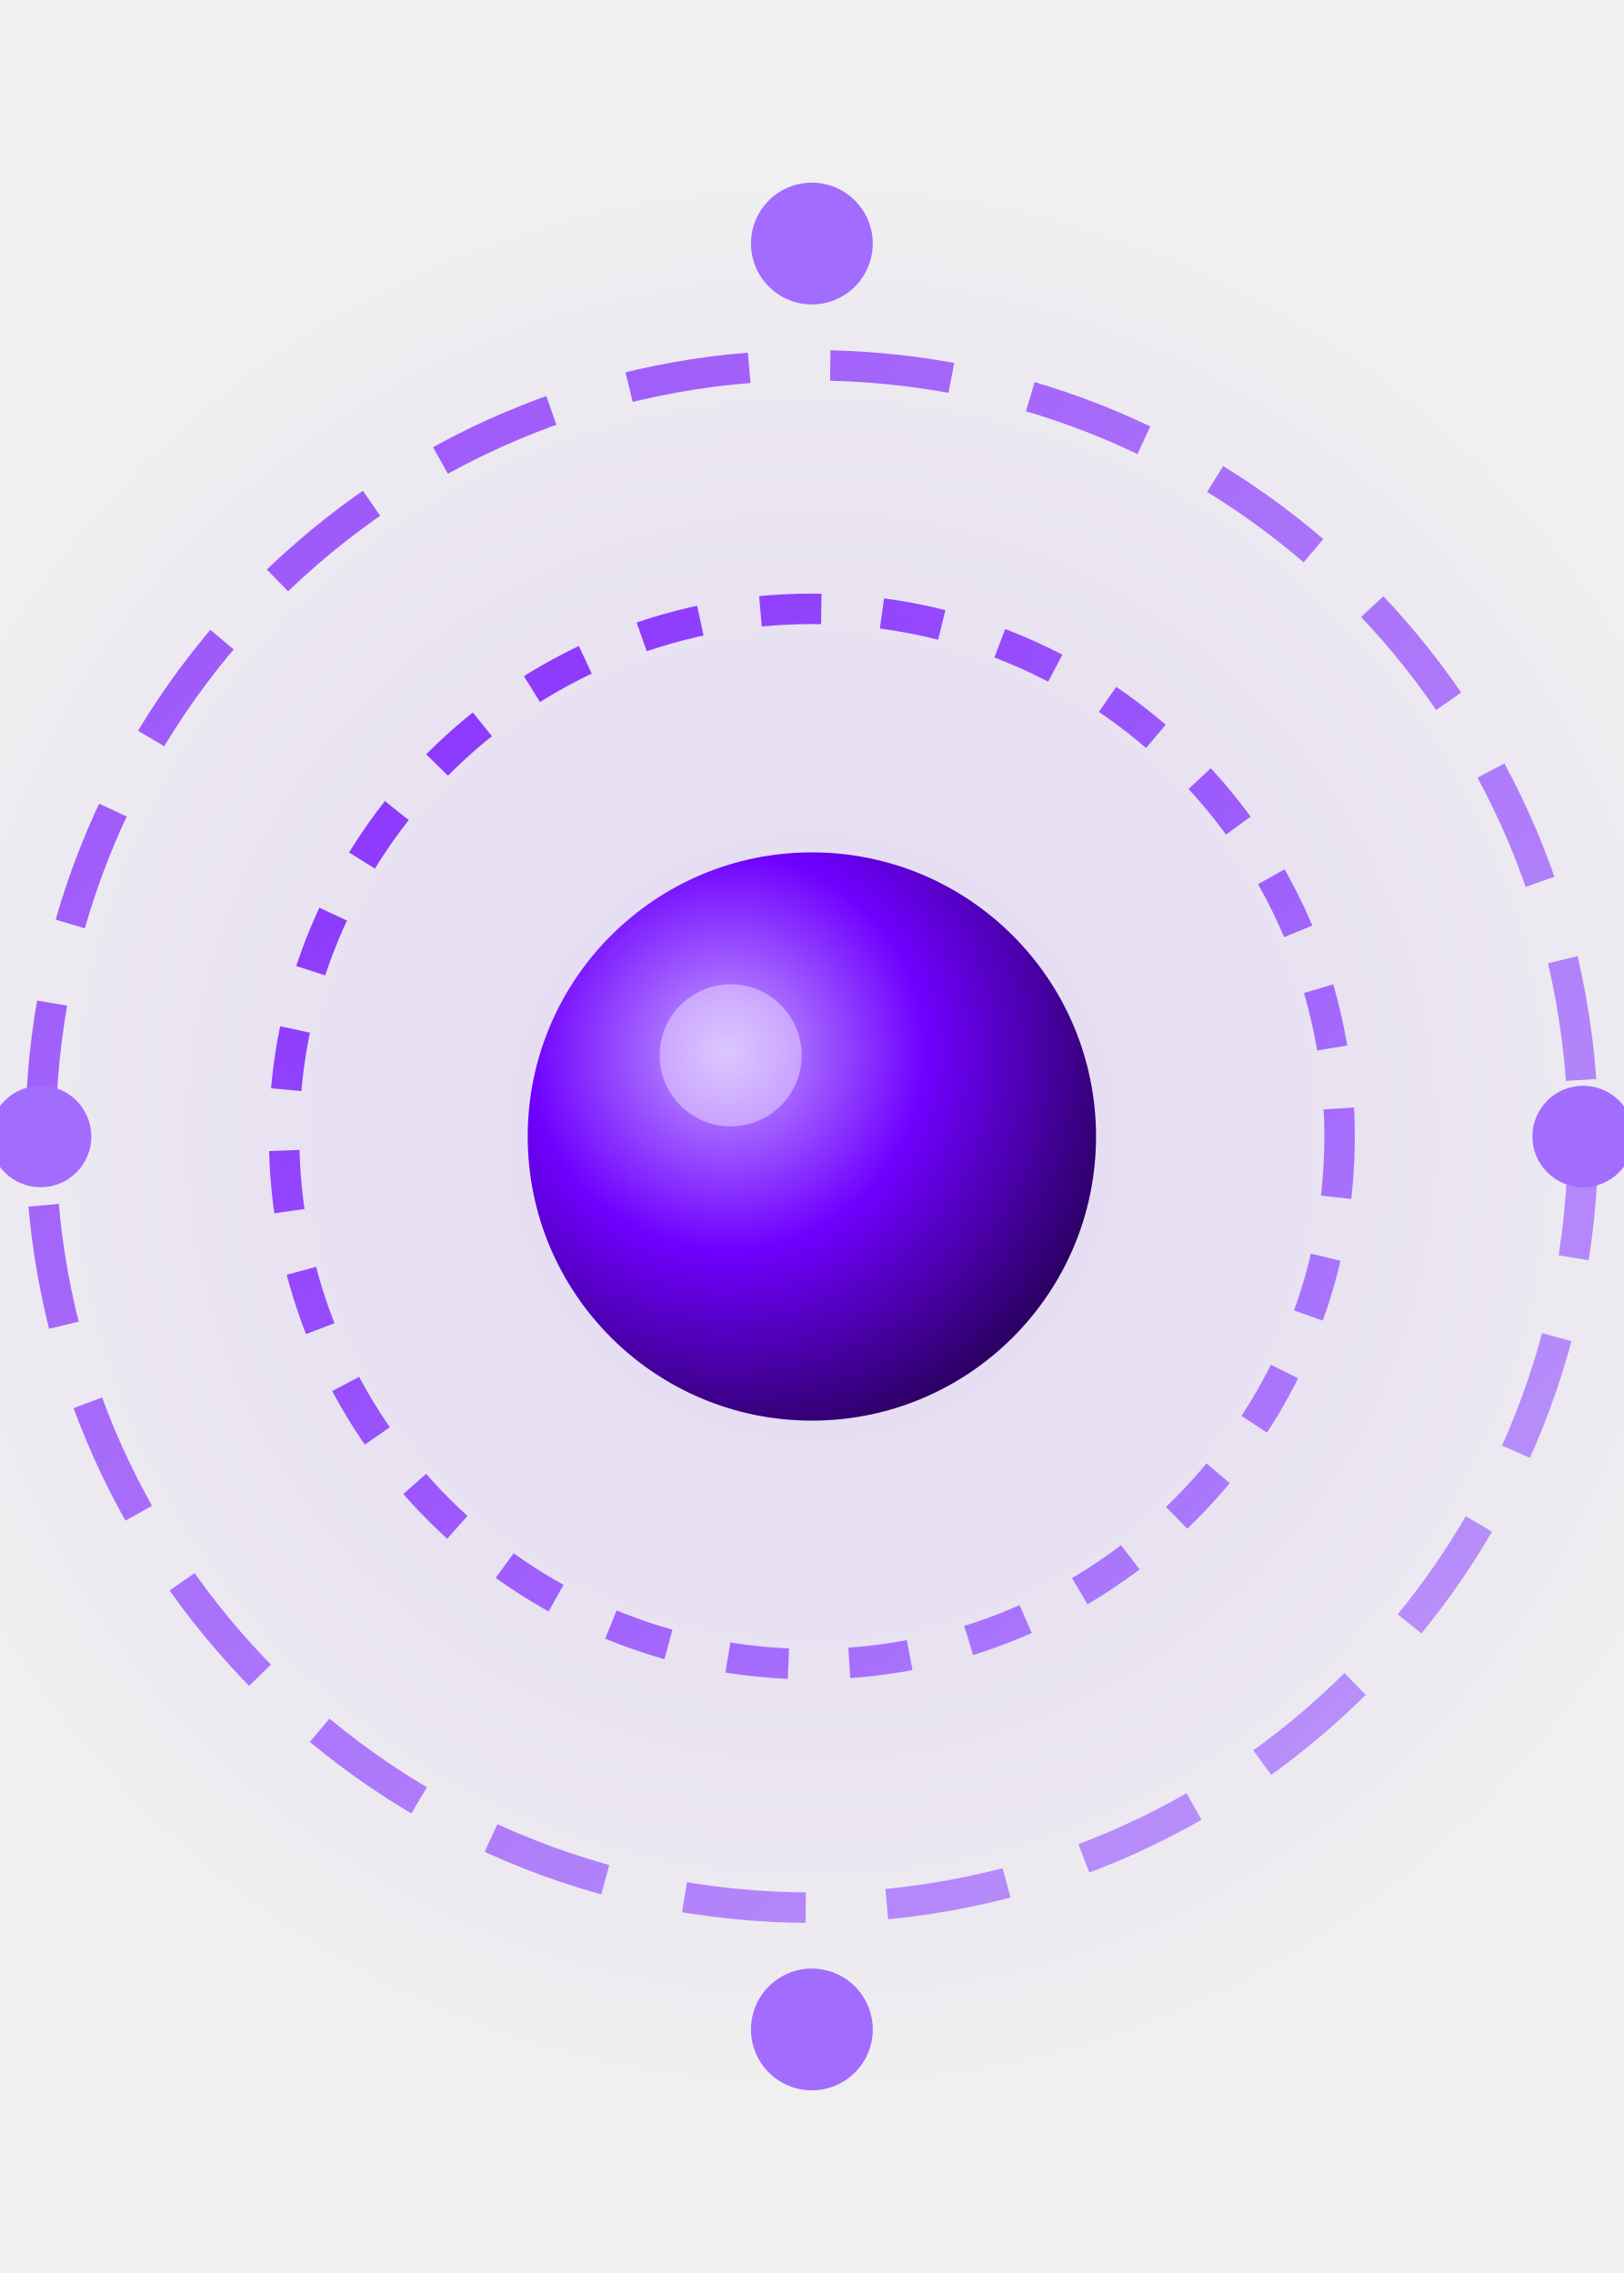
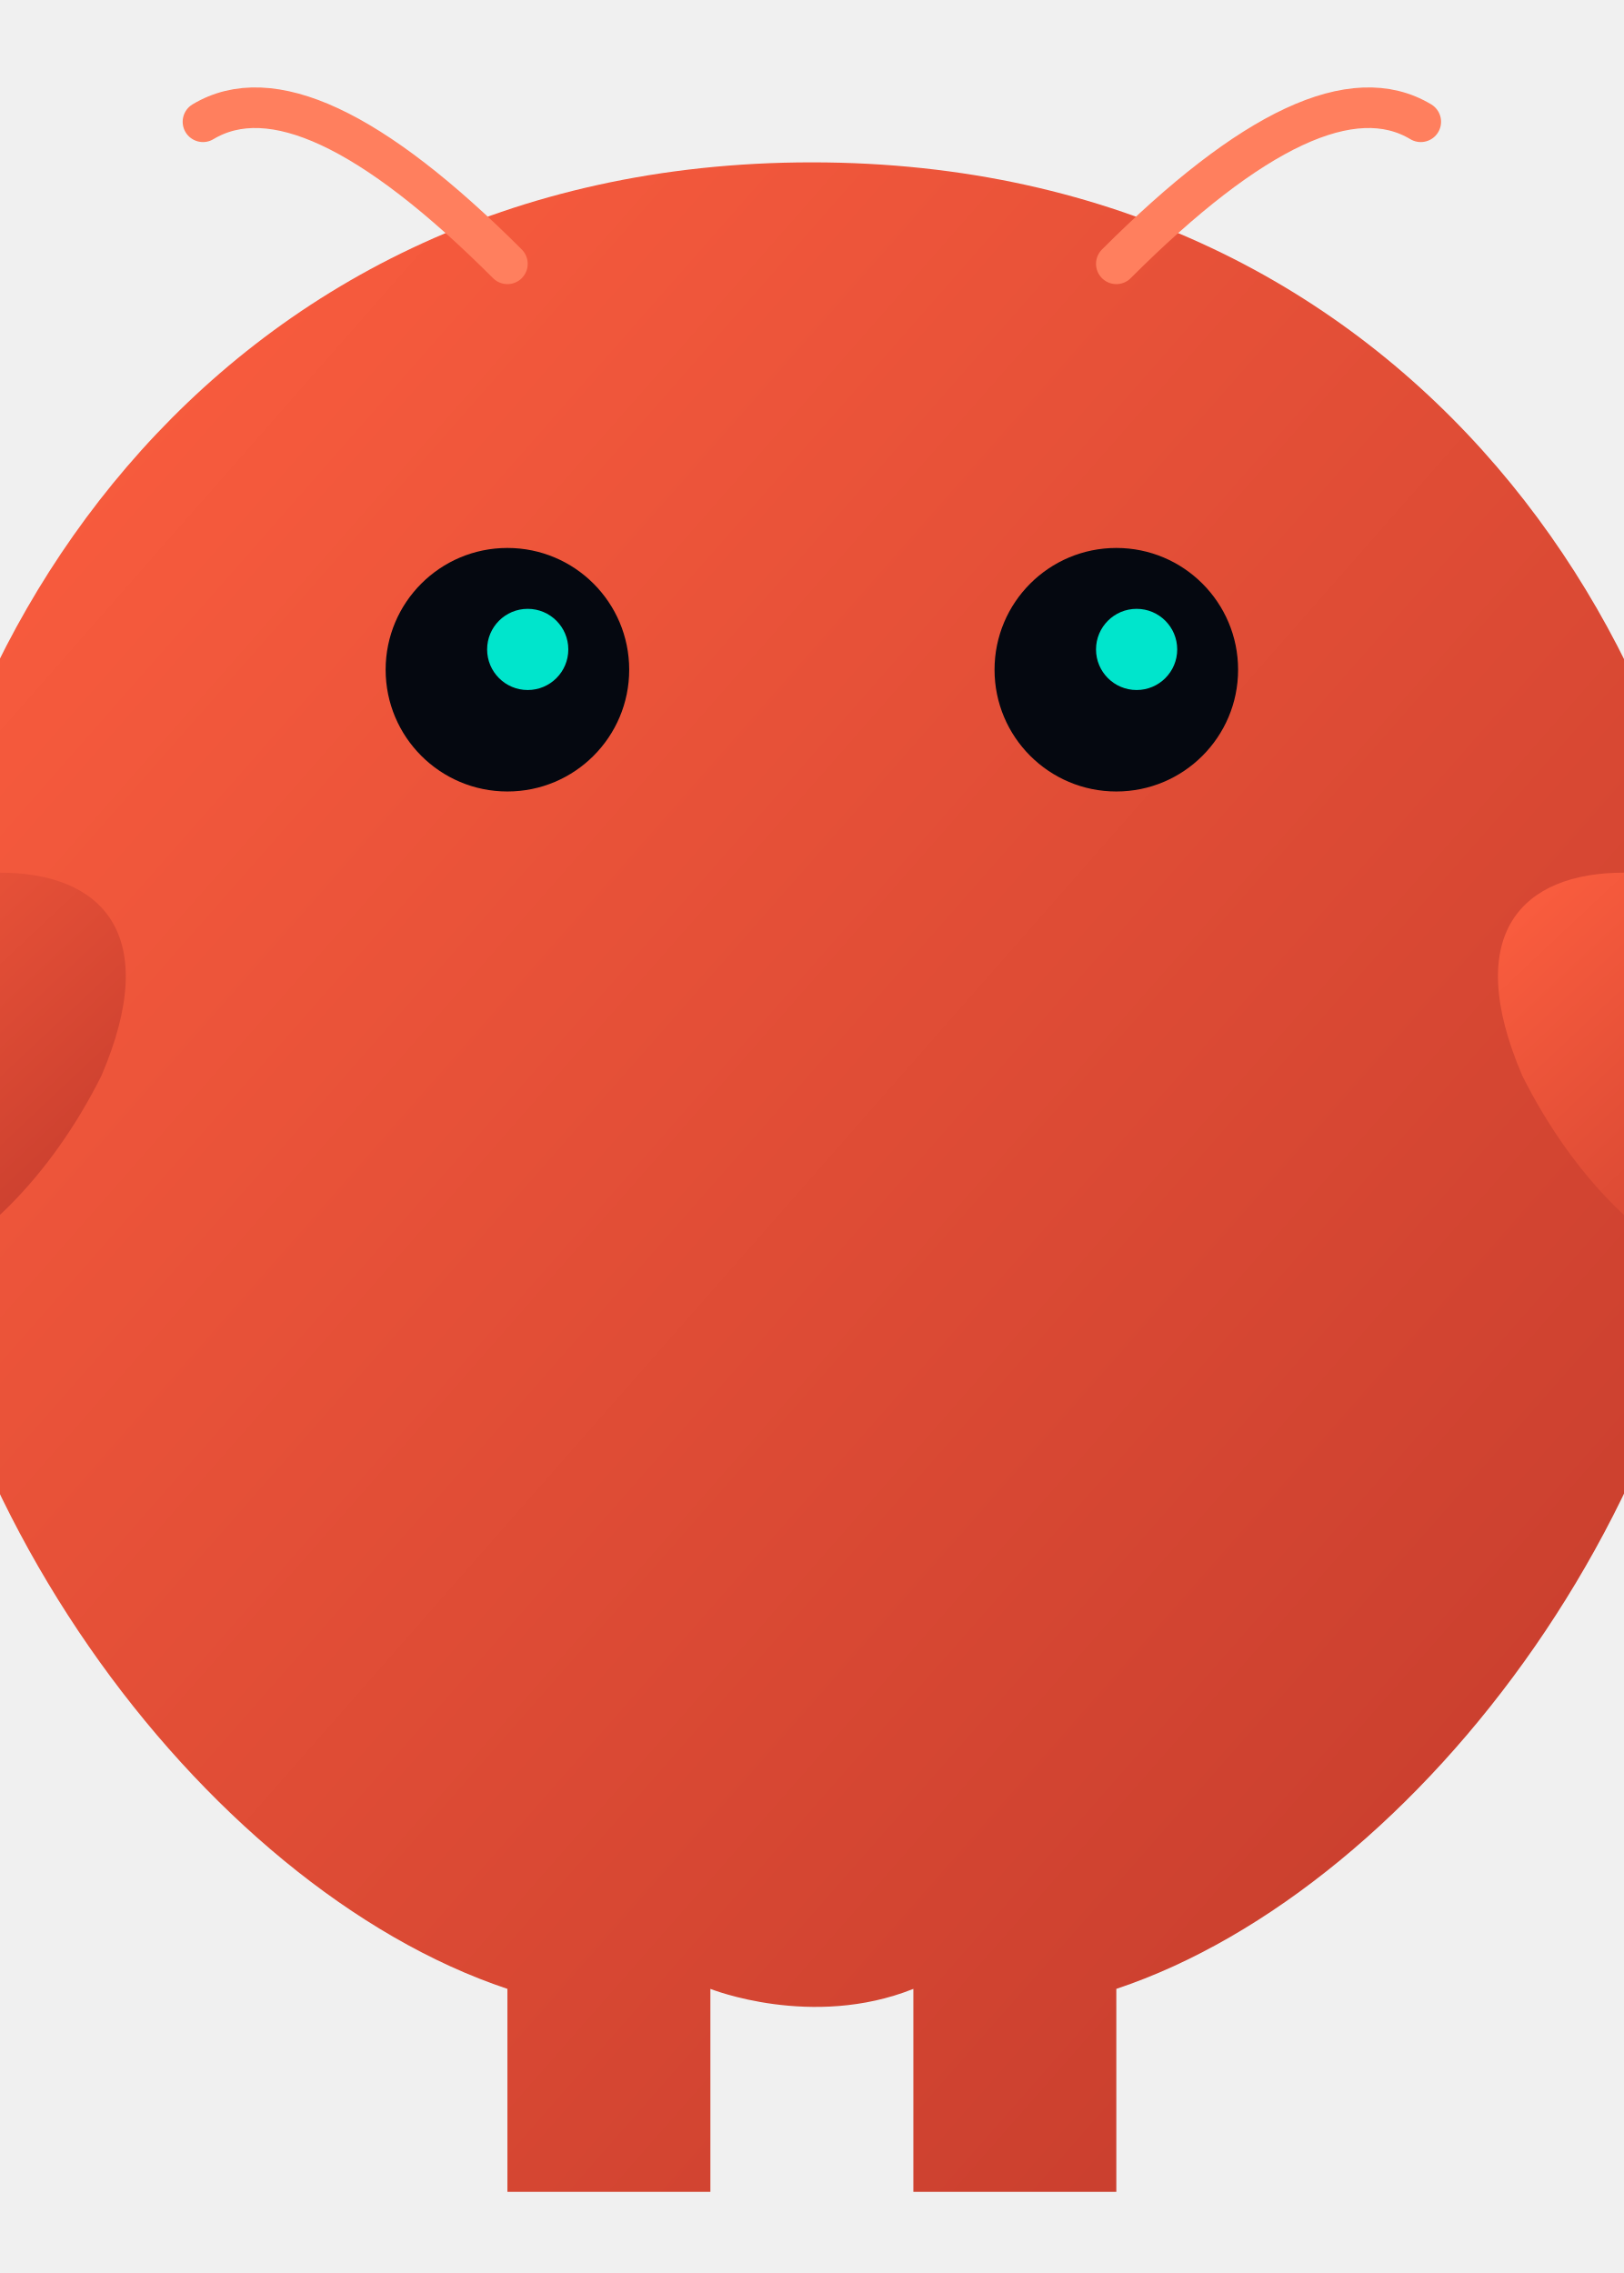
- <svg xmlns="http://www.w3.org/2000/svg" fill="none" viewBox="20 2 80 112" role="img" aria-label="OpenClaw Ready">
+ <svg xmlns="http://www.w3.org/2000/svg" fill="none" viewBox="20 2 80 112">
  <g>
-     <animateTransform attributeName="transform" type="translate" values="0,0; 0,-6; 0,0" dur="2s" repeatCount="indefinite" calcMode="spline" keySplines="0.45 0 0.55 1; 0.45 0 0.55 1" />
-     <circle cx="60" cy="58" r="48" fill="url(#oc-halo)" opacity="0.18" />
-     <g>
-       <animateTransform attributeName="transform" type="rotate" from="0 60 58" to="360 60 58" dur="18s" repeatCount="indefinite" />
-       <circle cx="60" cy="58" r="38" stroke="url(#oc-stroke)" stroke-width="1.5" stroke-dasharray="6 4" opacity="0.65" />
-       <circle cx="98" cy="58" r="2.5" fill="#a26cff" />
-       <circle cx="22" cy="58" r="2.5" fill="#a26cff" />
-     </g>
-     <g>
-       <animateTransform attributeName="transform" type="rotate" from="360 60 58" to="0 60 58" dur="12s" repeatCount="indefinite" />
-       <circle cx="60" cy="58" r="26" stroke="url(#oc-stroke)" stroke-width="1.5" stroke-dasharray="3 3" opacity="0.8" />
-     </g>
-     <circle cx="60" cy="58" r="14" fill="url(#oc-core)" />
-     <circle cx="56" cy="54" r="3.5" fill="#ffffff" opacity="0.4" />
-     <circle cx="60" cy="14" r="3" fill="#a26cff">
-       <animate attributeName="opacity" values="1;0.3;1" dur="2s" repeatCount="indefinite" />
-     </circle>
-     <circle cx="60" cy="102" r="3" fill="#a26cff">
-       <animate attributeName="opacity" values="0.3;1;0.3" dur="2s" repeatCount="indefinite" />
-     </circle>
+     <animateTransform attributeName="transform" calcMode="spline" dur="2s" keySplines="0.45 0 0.55 1; 0.45 0 0.55 1" repeatCount="indefinite" type="translate" values="0,0; 0,-6; 0,0" />
+     <path fill="url(#a)" d="M60 10c-30 0-45 25-45 45s15 40 30 45v10h10v-10s5 2 10 0v10h10v-10c15-5 30-25 30-45S90 10 60 10" />
+     <path fill="url(#a)" d="M20 45C5 40 0 50 5 60s15 5 20-5c3-7 0-10-5-10" />
+     <path fill="url(#a)" d="M100 45c15-5 20 5 15 15s-15 5-20-5c-3-7 0-10 5-10" />
+     <path stroke="#ff7f5e" stroke-linecap="round" stroke-width="2" d="M45 15Q35 5 30 8m45 7Q85 5 90 8" />
+     <circle cx="45" cy="35" r="6" fill="#050810" />
+     <circle cx="75" cy="35" r="6" fill="#050810" />
+     <circle cx="46" cy="34" r="2" fill="#00e5cc" />
+     <circle cx="76" cy="34" r="2" fill="#00e5cc" />
  </g>
  <defs>
-     <radialGradient id="oc-halo" cx="50%" cy="50%" r="50%">
-       <stop offset="0%" stop-color="#a26cff" stop-opacity="0.9" />
-       <stop offset="100%" stop-color="#6f00ff" stop-opacity="0" />
-     </radialGradient>
-     <linearGradient id="oc-stroke" x1="0%" y1="0%" x2="100%" y2="100%">
-       <stop offset="0%" stop-color="#6f00ff" />
-       <stop offset="100%" stop-color="#a26cff" />
+     <linearGradient id="a" x1="0%" x2="100%" y1="0%" y2="100%">
+       <stop offset="0%" stop-color="#ff6040" />
+       <stop offset="100%" stop-color="#c0392b" />
    </linearGradient>
-     <radialGradient id="oc-core" cx="35%" cy="35%" r="70%">
-       <stop offset="0%" stop-color="#c5a3ff" />
-       <stop offset="50%" stop-color="#6f00ff" />
-       <stop offset="100%" stop-color="#2d0066" />
-     </radialGradient>
  </defs>
</svg>
